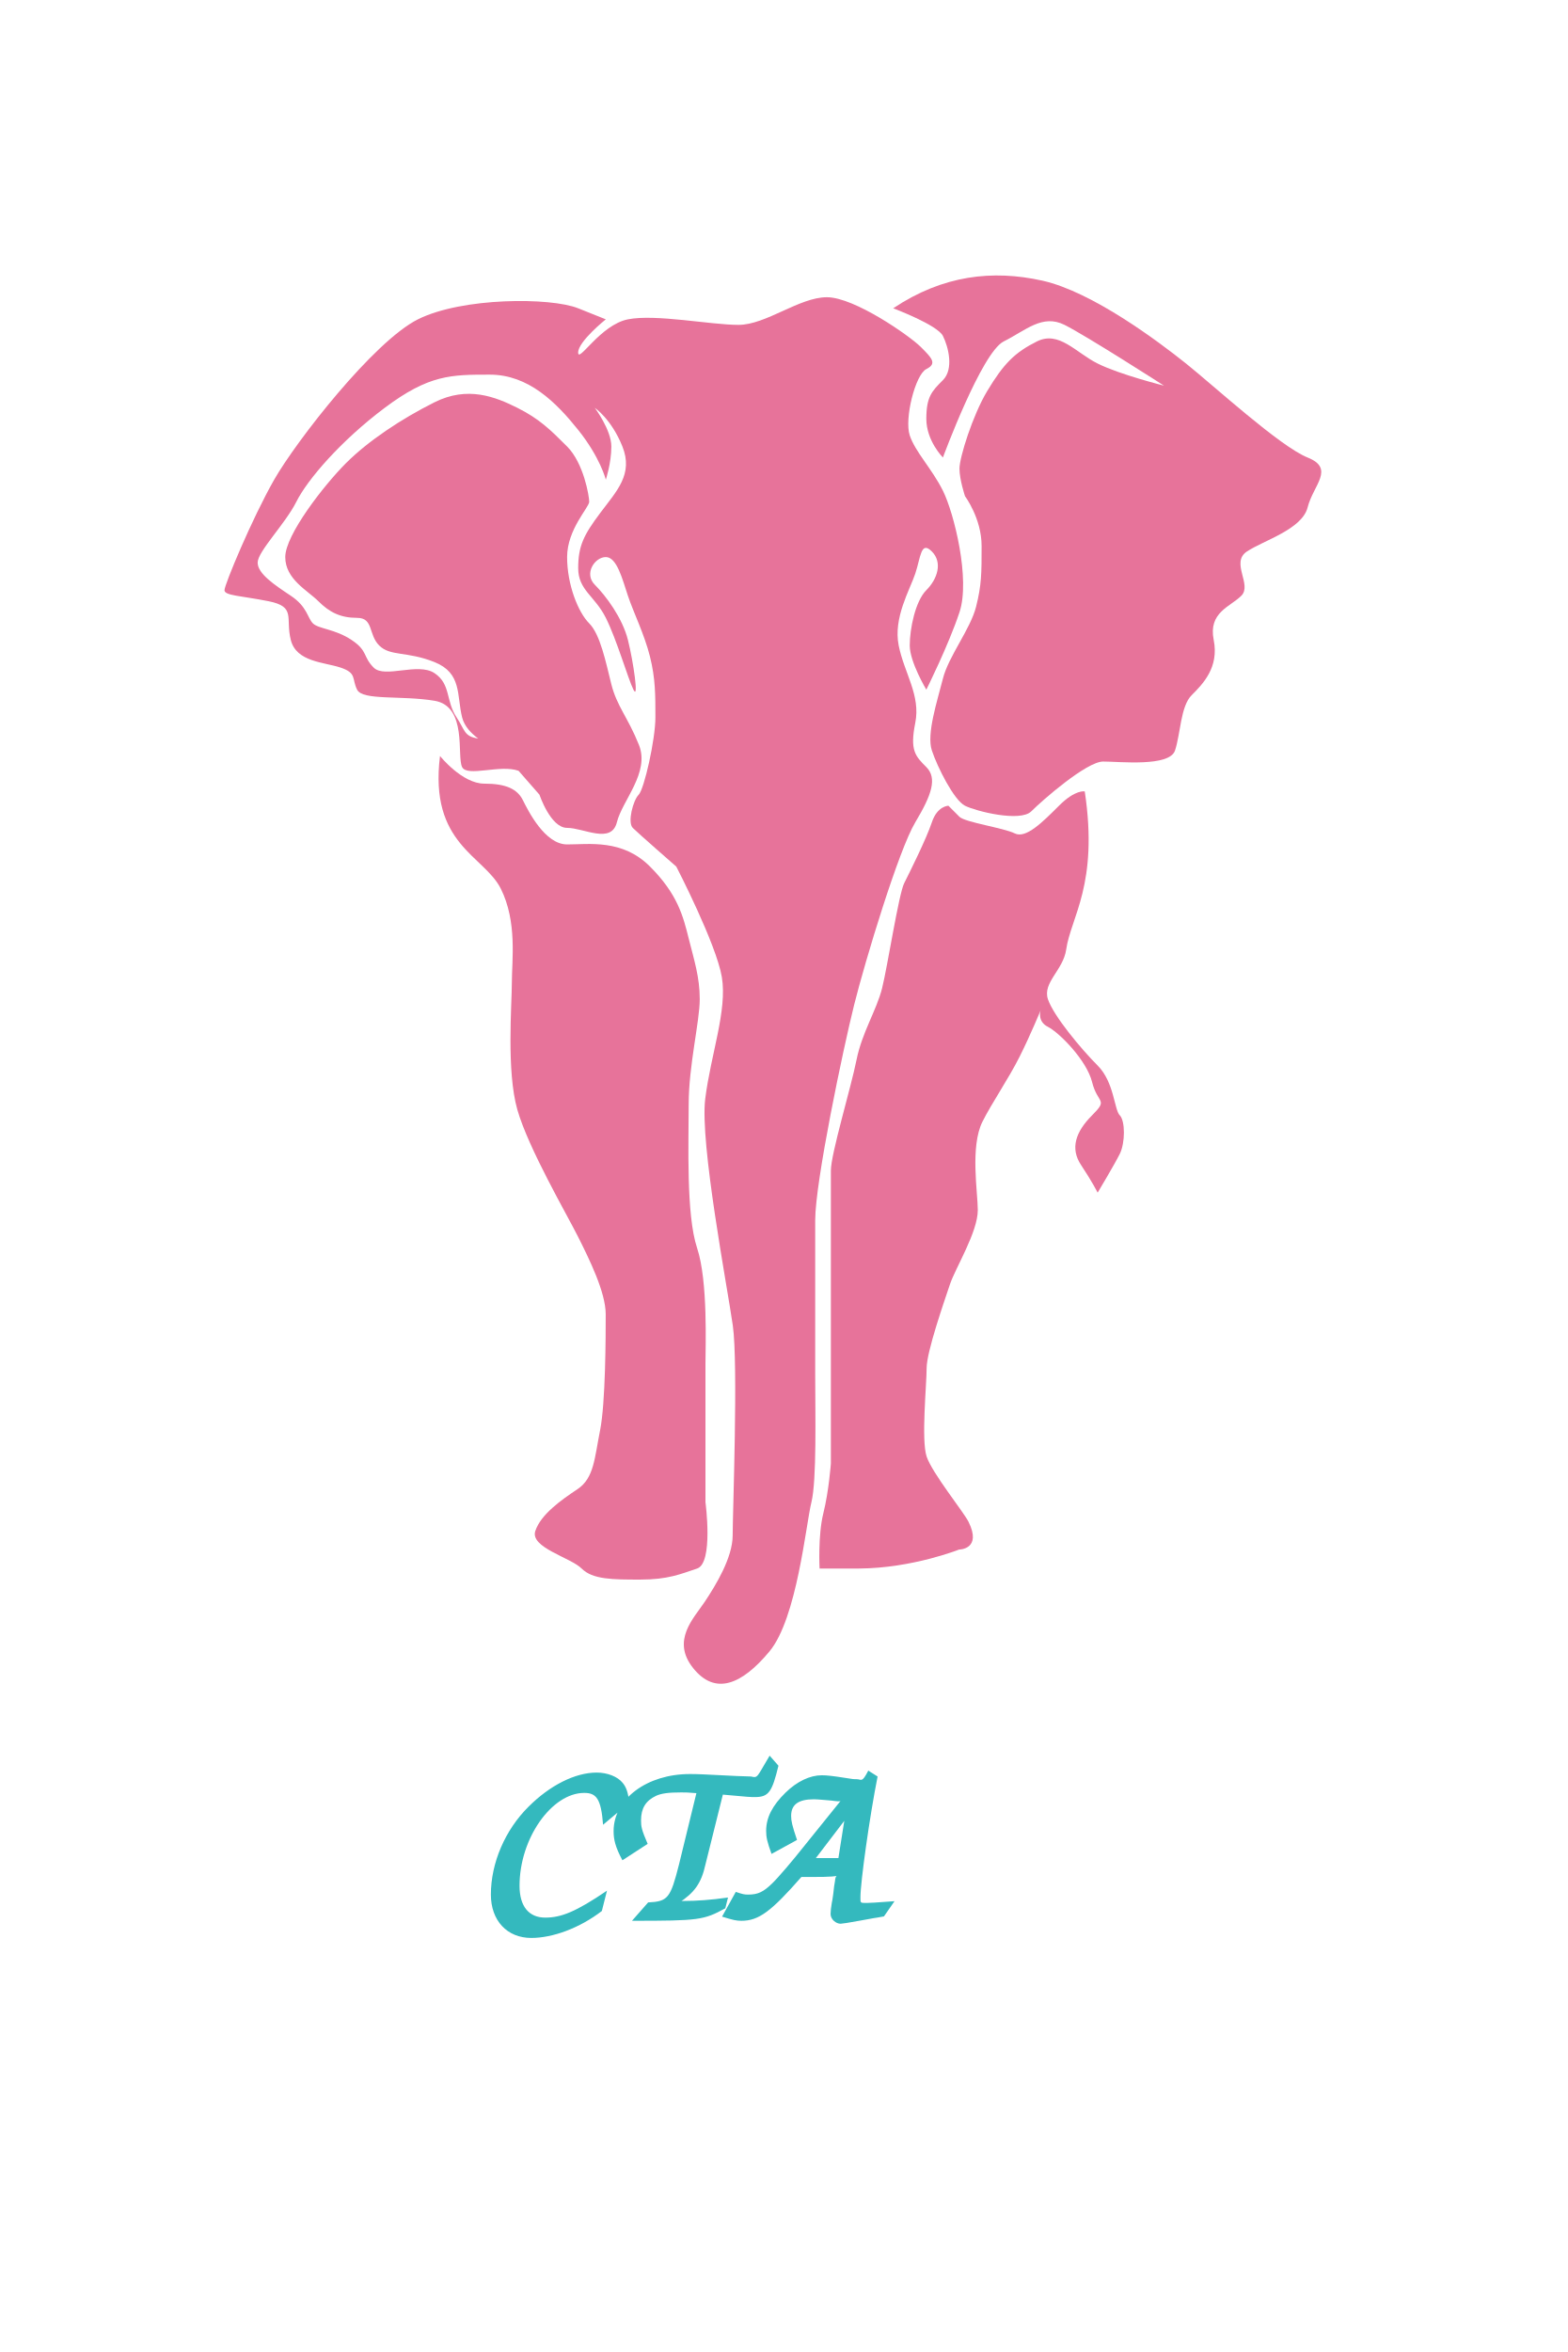
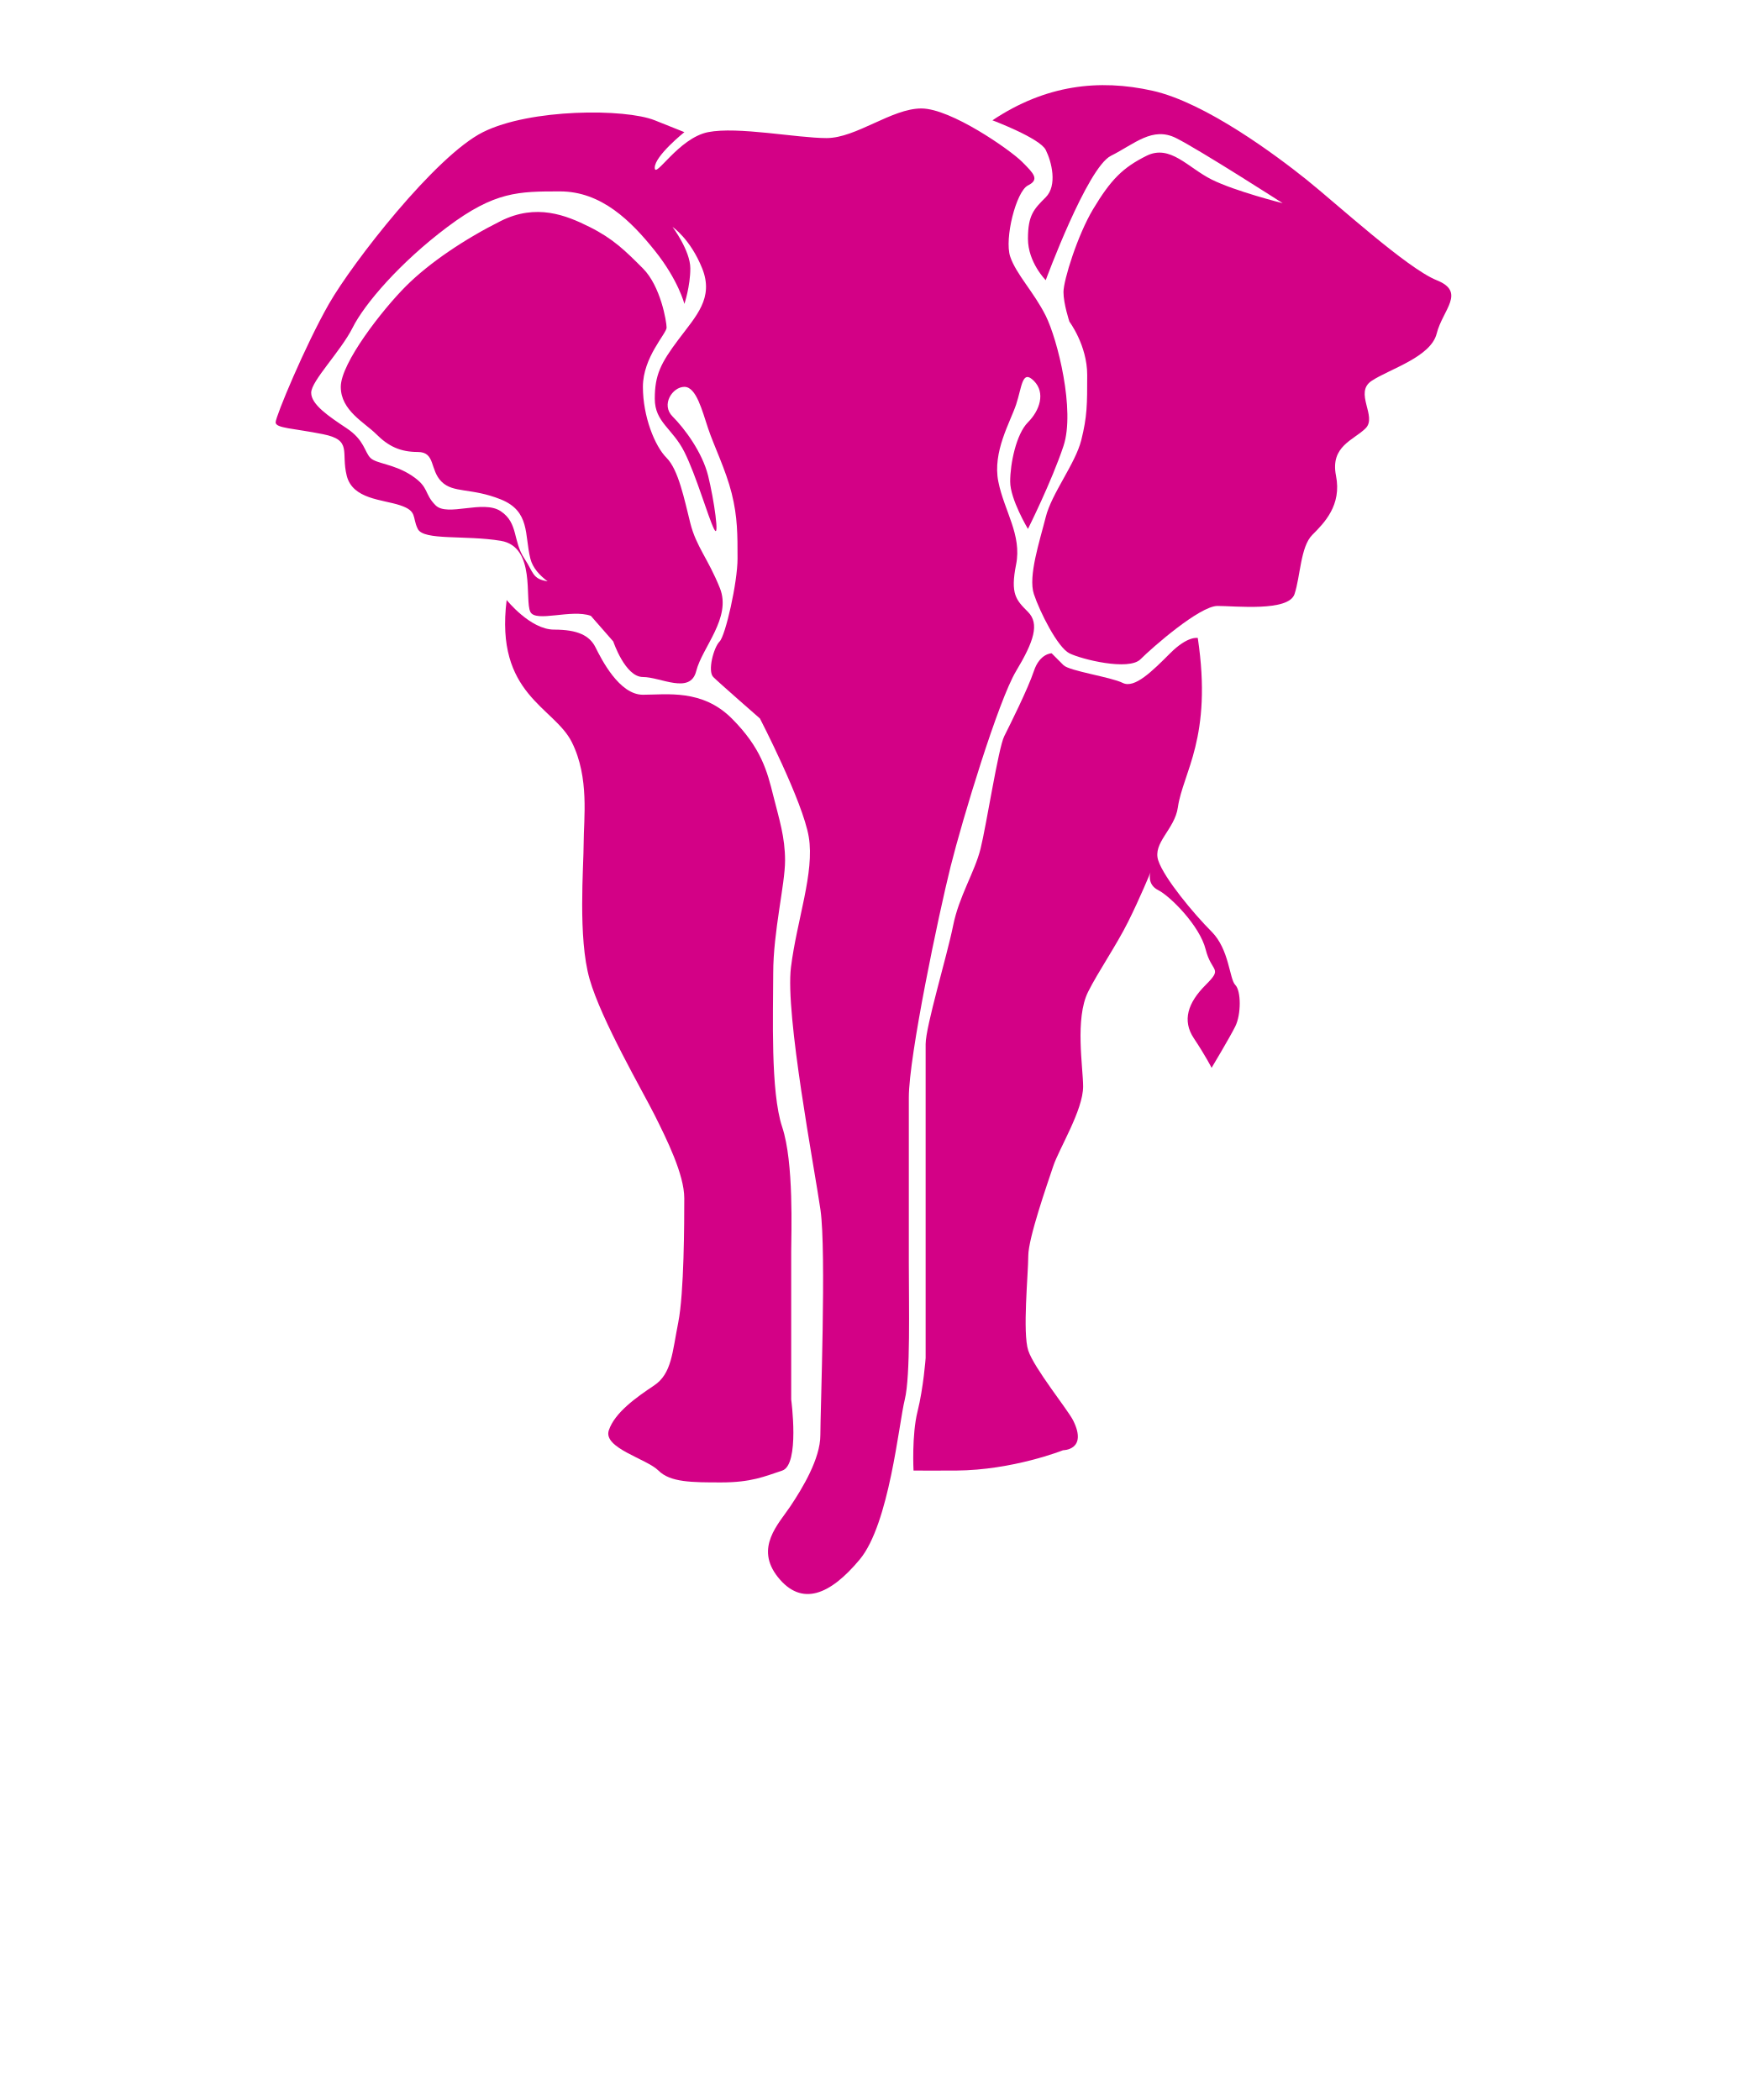
- <svg xmlns="http://www.w3.org/2000/svg" id="eli" width="100" height="150" version="1.1" x="0px" y="0px" viewBox="0 0 100 125" enable-background="new 0 0 100 100" fill="#e7739a" xml:space="preserve">
+ <svg xmlns="http://www.w3.org/2000/svg" id="eli" width="100" height="120" version="1.1" x="0px" y="0px" viewBox="0 0 100 125" enable-background="new 0 0 100 100" fill="#d30186" xml:space="preserve">
  <path d="M56.975,7.161c0,0,2.818,1.058,3.172,1.762c0.353,0.705,0.705,2.115,0,2.82c-0.705,0.705-1.058,1.058-1.058,2.468  c0,1.409,1.058,2.467,1.058,2.467s2.468-6.698,3.878-7.403c1.41-0.705,2.468-1.762,3.878-1.057c1.409,0.705,6.345,3.877,6.345,3.877  s-2.82-0.705-4.23-1.41C68.606,9.98,67.55,8.57,66.14,9.276c-1.41,0.705-2.115,1.41-3.173,3.172  c-0.924,1.542-1.764,4.23-1.764,4.936s0.354,1.763,0.354,1.763s1.058,1.41,1.058,3.172s0,2.468-0.353,3.878  c-0.353,1.41-1.763,3.172-2.115,4.583c-0.354,1.41-1.058,3.525-0.705,4.583c0.352,1.058,1.41,3.173,2.115,3.525  c0.705,0.353,3.525,1.058,4.23,0.353c0.705-0.705,3.524-3.173,4.582-3.173s4.23,0.354,4.583-0.705  c0.353-1.058,0.353-2.82,1.058-3.524c0.705-0.706,1.763-1.763,1.41-3.526c-0.353-1.762,1.059-2.114,1.763-2.82  c0.705-0.705-0.704-2.115,0.353-2.82c1.057-0.705,3.525-1.41,3.877-2.82c0.353-1.41,1.763-2.468,0-3.173s-5.992-4.583-7.755-5.993  c-1.763-1.41-5.993-4.583-9.165-5.288C63.319,4.692,60.146,5.045,56.975,7.161z" />
  <path d="M58.031,28.665c0,1.057,1.058,2.819,1.058,2.819s1.41-2.819,2.114-4.935c0.706-2.115-0.352-6.345-1.057-7.755  c-0.705-1.411-1.762-2.468-2.115-3.526c-0.353-1.057,0.354-3.877,1.058-4.23c0.704-0.352,0.353-0.705-0.353-1.41  c-0.705-0.705-4.23-3.172-5.992-3.172c-1.764,0-3.878,1.763-5.641,1.763c-1.763,0-5.289-0.705-7.05-0.353  c-1.763,0.353-3.173,2.82-3.173,2.115c0-0.705,1.763-2.115,1.763-2.115s0,0-1.763-0.705c-1.762-0.706-7.403-0.706-10.223,0.705  c-2.82,1.411-7.755,7.756-9.166,10.223c-1.409,2.467-3.172,6.698-3.172,7.051c0,0.352,1.058,0.352,2.82,0.705  c1.762,0.353,1.057,1.057,1.41,2.467c0.353,1.411,2.115,1.411,3.173,1.763c1.057,0.352,0.705,0.705,1.057,1.41  c0.353,0.706,2.821,0.354,4.936,0.706s1.41,3.525,1.762,4.23c0.326,0.651,2.444-0.186,3.601,0.237l1.334,1.525  c0,0,0.706,2.115,1.763,2.115s2.82,1.058,3.173-0.353c0.353-1.41,2.114-3.172,1.41-4.935c-0.705-1.763-1.41-2.468-1.763-3.877  c-0.353-1.41-0.705-3.173-1.41-3.878c-0.706-0.705-1.41-2.467-1.41-4.229c0-1.763,1.41-3.173,1.41-3.525s-0.353-2.468-1.41-3.525  c-1.057-1.058-1.763-1.762-3.173-2.467c-1.41-0.705-3.173-1.411-5.288-0.353c-2.115,1.058-4.23,2.467-5.64,3.877  c-1.41,1.411-3.878,4.583-3.878,5.994s1.41,2.115,2.116,2.82c0.706,0.705,1.41,1.057,2.467,1.057c1.058,0,0.705,1.058,1.41,1.763  c0.706,0.705,1.763,0.353,3.526,1.058c1.762,0.705,1.41,2.115,1.762,3.524c0.142,0.566,0.568,1.013,1.027,1.353  c-0.917-0.137-0.833-0.532-1.379-1.352c-0.705-1.058-0.353-2.115-1.41-2.821c-1.058-0.705-3.173,0.353-3.878-0.352  c-0.705-0.705-0.353-1.058-1.41-1.763c-1.057-0.705-2.115-0.705-2.467-1.058c-0.353-0.353-0.353-1.057-1.41-1.762  c-1.058-0.705-2.115-1.409-2.115-2.115s1.762-2.468,2.468-3.878c0.705-1.41,2.82-3.877,5.64-5.993  c2.82-2.115,4.23-2.115,6.698-2.115s4.23,1.763,5.64,3.525c1.411,1.763,1.763,3.173,1.763,3.173s0.353-1.057,0.353-2.115  c0-1.058-1.057-2.467-1.057-2.467s1.057,0.706,1.763,2.467c0.705,1.763-0.353,2.821-1.41,4.231c-1.058,1.41-1.411,2.114-1.411,3.525  c0,1.41,1.058,1.762,1.763,3.172c0.706,1.41,1.411,3.878,1.763,4.583c0.353,0.706,0-1.762-0.353-3.173  c-0.353-1.41-1.411-2.82-2.115-3.524c-0.706-0.705-0.001-1.763,0.704-1.763c0.706,0,1.056,1.41,1.409,2.467  c0.353,1.058,1.055,2.468,1.407,3.878c0.352,1.41,0.347,2.467,0.347,3.877c0,1.41-0.716,4.583-1.068,4.936  c-0.353,0.352-0.728,1.762-0.375,2.115s2.776,2.468,2.776,2.468s2.554,4.936,2.906,7.051c0.353,2.115-0.708,4.935-1.06,7.756  c-0.353,2.818,1.406,11.985,1.758,14.452c0.352,2.468-0.009,11.985-0.009,13.396s-1.075,3.173-1.779,4.23  c-0.705,1.058-2.151,2.469-0.741,4.231c1.41,1.762,3.102,1.057,4.864-1.059c1.763-2.115,2.326-8.108,2.68-9.519  C52.106,81.895,52,77.664,52,75.196s0-7.402,0-9.87s1.782-10.929,2.486-13.748c0.705-2.82,2.84-9.871,3.898-11.634  c1.057-1.762,1.408-2.82,0.704-3.524c-0.704-0.706-1.058-1.058-0.704-2.821c0.352-1.762-0.706-3.173-1.059-4.935  c-0.352-1.764,0.705-3.525,1.059-4.583c0.352-1.058,0.352-2.116,1.057-1.411c0.705,0.706,0.352,1.763-0.353,2.468  C58.385,25.844,58.031,27.606,58.031,28.665z" />
  <path d="M28.067,35.714c0,0,1.41,1.763,2.82,1.763s2.115,0.352,2.468,1.057c0.352,0.705,1.41,2.82,2.82,2.82  c1.41,0,3.525-0.352,5.287,1.41c1.763,1.762,2.115,3.172,2.468,4.583c0.353,1.411,0.705,2.468,0.705,3.877  c0,1.41-0.705,4.231-0.705,6.699c0,2.466-0.171,7.049,0.535,9.165C45.17,69.204,45,73.434,45,74.491s0,8.813,0,8.813  s0.522,3.878-0.534,4.231c-1.058,0.352-1.854,0.704-3.617,0.704c-1.762,0-3.042,0-3.747-0.704c-0.704-0.706-3.308-1.339-2.956-2.396  c0.353-1.057,1.636-1.964,2.694-2.669c1.057-0.705,1.084-1.985,1.438-3.748c0.352-1.763,0.359-5.994,0.359-7.403  s-1.054-3.524-1.759-4.935c-0.706-1.411-3.171-5.642-3.876-8.108c-0.705-2.468-0.352-6.697-0.352-8.107s0.353-3.878-0.705-5.993  C30.887,42.06,27.362,41.355,28.067,35.714z" />
  <path d="M69.195,37.975c0,0-0.589-0.146-1.646,0.912c-1.058,1.058-2.115,2.116-2.82,1.763c-0.705-0.353-3.173-0.705-3.526-1.057  c-0.352-0.354-0.704-0.706-0.704-0.706s-0.706,0-1.058,1.058c-0.353,1.058-1.41,3.173-1.763,3.877  c-0.353,0.705-1.058,5.288-1.41,6.698c-0.353,1.411-1.282,2.821-1.634,4.583C54.282,56.866,53,61.096,53,62.152  c0,1.059,0,4.584,0,4.584v7.402v6.698c0,0-0.128,1.763-0.48,3.172c-0.353,1.41-0.24,3.526-0.24,3.526s1.735,0.005,2.523,0  c3.396-0.022,6.373-1.21,6.373-1.21s1.488,0,0.6-1.779c-0.316-0.63-2.315-3.096-2.668-4.152c-0.352-1.059,0-4.579,0-5.637  c0-1.057,1.133-4.281,1.485-5.34c0.353-1.057,1.779-3.335,1.779-4.745c0-1.108-0.499-4.042,0.298-5.637  c0.593-1.186,1.669-2.743,2.373-4.152c0.706-1.41,1.337-2.952,1.337-2.952s-0.24,0.704,0.465,1.057  c0.705,0.354,2.467,2.115,2.819,3.526c0.353,1.41,1.058,1.057,0,2.115c-1.058,1.057-1.41,2.113-0.705,3.171s1.058,1.763,1.058,1.763  s1.058-1.763,1.41-2.467c0.353-0.706,0.353-2.115,0-2.467c-0.353-0.354-0.353-2.115-1.41-3.173  c-1.058-1.059-2.819-3.174-3.172-4.231c-0.353-1.057,0.979-1.856,1.165-3.165C68.306,45.984,70.086,43.908,69.195,37.975z" />
-   <text x="30" y="110" fill="#34b9be" font-size="15px" font-weight="bolder" font-family="cursive">CTA</text>
</svg>
